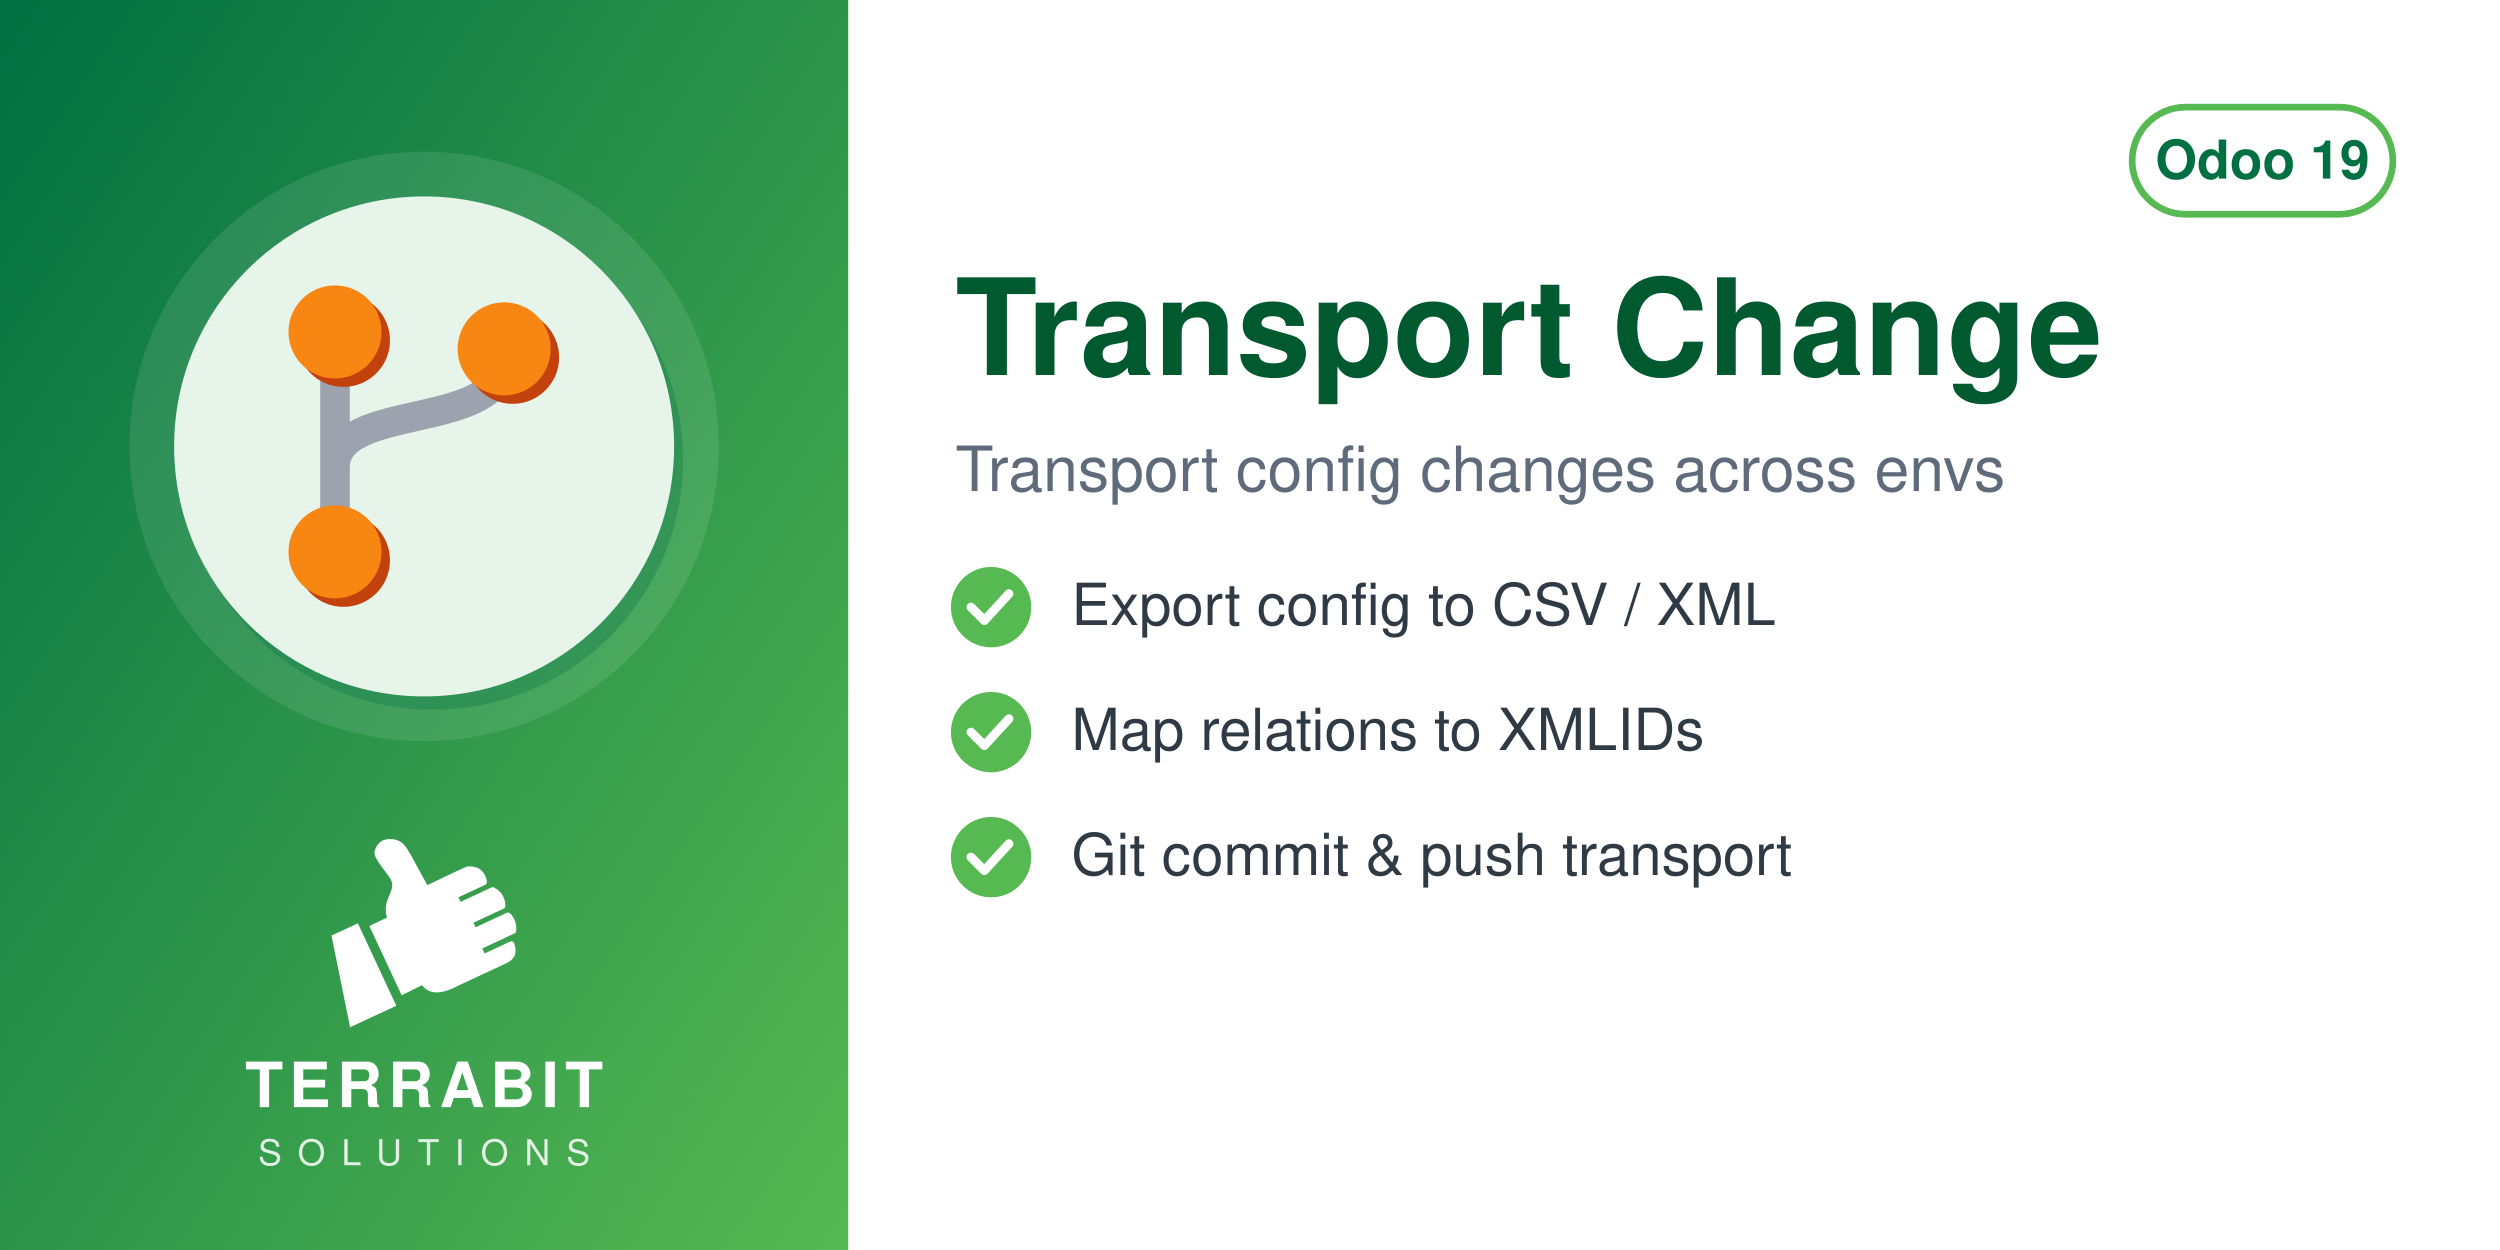
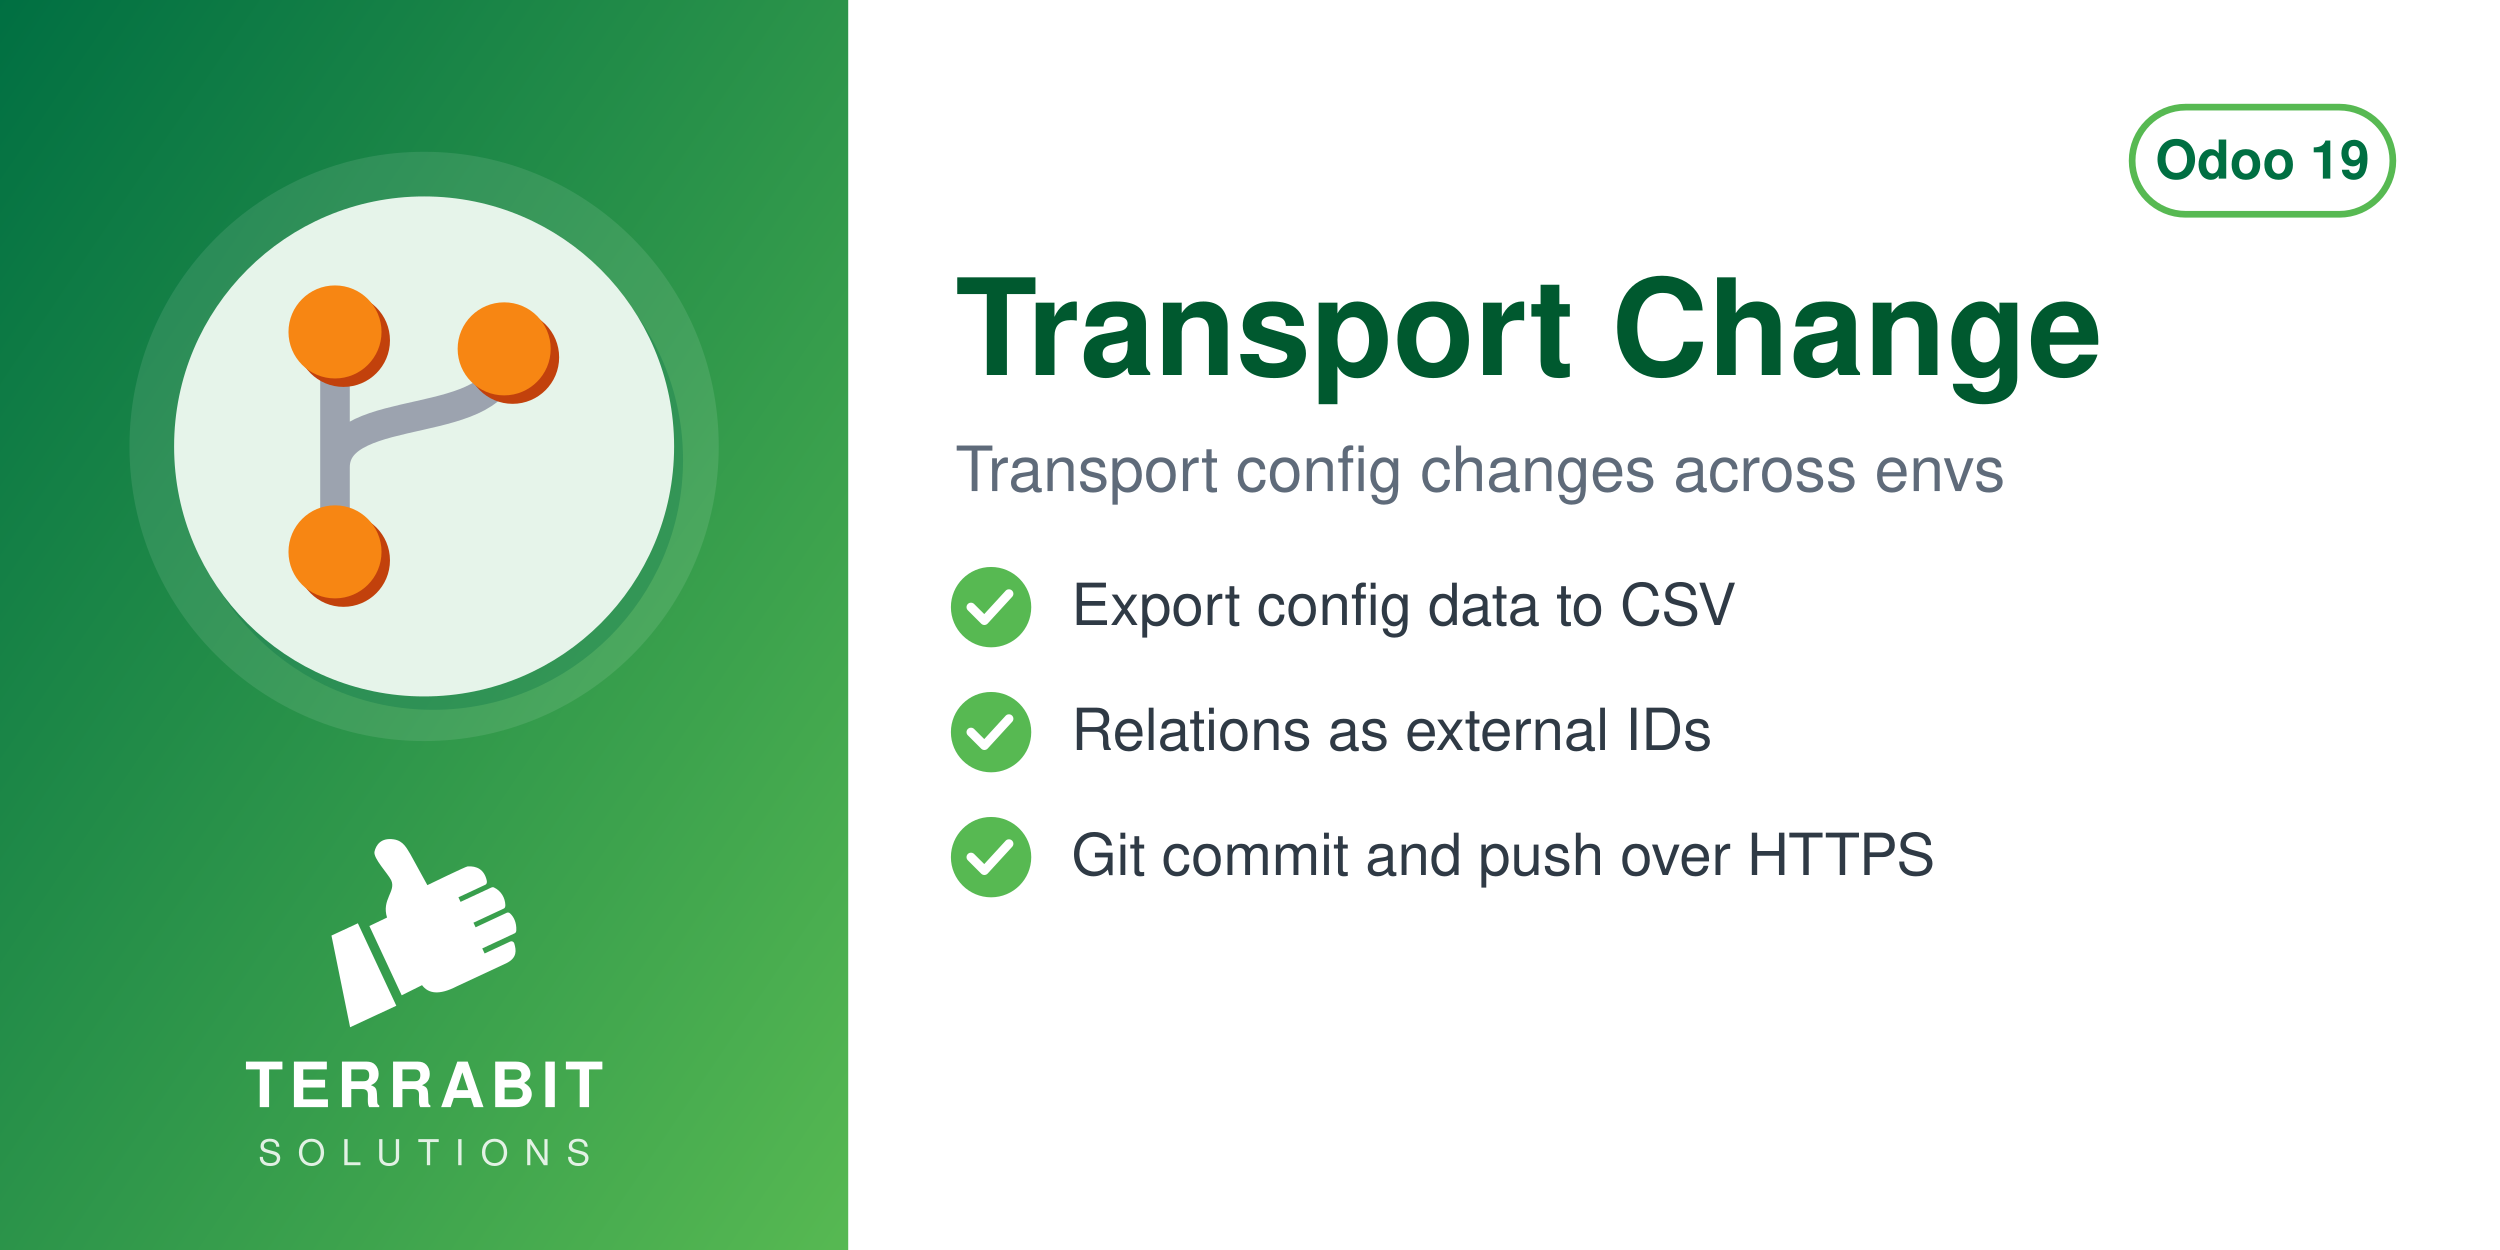
<svg xmlns="http://www.w3.org/2000/svg" width="560" height="280" viewBox="0 0 560 280">
  <defs>
    <linearGradient id="g" x1="0" y1="0" x2="1" y2="1">
      <stop offset="0" stop-color="#006F42" />
      <stop offset="1" stop-color="#57B952" />
    </linearGradient>
  </defs>
  <rect width="560" height="280" fill="#FFFFFF" />
  <rect width="190" height="280" fill="url(#g)" />
  <circle cx="95.0" cy="100" r="66" fill="white" opacity="0.10" />
  <circle cx="97.0" cy="103" r="56" fill="#006F42" opacity="0.30" />
  <circle cx="95.0" cy="100" r="56" fill="#E6F4EA" />
  <svg x="54.0" y="59.0" width="82" height="82" viewBox="0 0 100 100" preserveAspectRatio="xMidYMid meet">
    <g transform="translate(-4.38,-4.38) scale(1.1553)">
      <path d="M26,20 V72 M26,52 C26,36 66,44 66,26" fill="none" stroke="#9CA3AF" stroke-width="7" />
      <g transform="translate(2,2)" fill="#C2410C">
        <circle cx="26" cy="20" r="11" />
      </g>
      <g fill="#F78613">
        <circle cx="26" cy="20" r="11" />
      </g>
      <g transform="translate(2,2)" fill="#C2410C">
        <circle cx="26" cy="72" r="11" />
      </g>
      <g fill="#F78613">
        <circle cx="26" cy="72" r="11" />
      </g>
      <g transform="translate(2,2)" fill="#C2410C">
        <circle cx="66" cy="24" r="11" />
      </g>
      <g fill="#F78613">
        <circle cx="66" cy="24" r="11" />
      </g>
    </g>
  </svg>
  <svg x="72.0" y="186" width="46" height="46" viewBox="4045 2535 3400 3400" preserveAspectRatio="xMidYMid meet">
    <path fill="#FFFFFF" d="M4648.32 4073.59l636.59 1365.17 -765.09 355.96 -308.63 -1517.87 437.13 -203.26zm725.61 1192.32l336.75 -167.88c105.65,140.85 282.69,170.72 576.82,18.8l819.92 -382.33c181.4,-90.13 164.26,-214.57 130.07,-328.43 -4.28,-14.25 -13.68,-24.81 -27.34,-30.7 -13.67,-5.89 -27.61,-5.11 -41.09,1.18l-422.32 196.93 -39.04 -83.72 538.07 -250.91c16.64,-7.76 24.7,-27.69 25.58,-46.04 6.48,-134.33 -44.36,-230.89 -105.84,-285.23 -15.2,-13.44 -35.71,-15.59 -54.12,-7l-513.92 239.64 -35.6 -76.34 506.31 -236.1c17.69,-8.25 22.52,-36.93 21.83,-56.45 -4.1,-117.31 -67.62,-232.74 -187.72,-290.66 -13.94,-6.72 -28.64,-6.36 -42.69,0.19l-511.21 238.38 -35.37 -75.86 448.98 -209.36c20.44,-9.53 25.81,-42.28 21.02,-64.32 -41.02,-189.07 -167.92,-247.8 -318.14,-237.87 -29.39,1.94 -589.86,273.16 -665.95,310.54l-281.84 -513.57c-59.06,-93.13 -112.7,-221.7 -276.47,-245.13 -211.24,-30.22 -291.56,94.38 -316.89,203.13 -25.32,108.75 223.84,365.99 276.05,473.69 85.52,184.27 -161.86,318.11 -68.41,617.99l-292.54 139.94 535.09 1147.51z" />
  </svg>
  <text x="95.0" y="248" text-anchor="middle" font-family="Helvetica,Arial,sans-serif" font-size="14" font-weight="800" letter-spacing="1.4" fill="white">TERRABIT</text>
  <text x="95.0" y="261" text-anchor="middle" font-family="Helvetica,Arial,sans-serif" font-size="8" font-weight="500" letter-spacing="3.6" fill="white" opacity="0.85">SOLUTIONS</text>
  <g>
    <rect x="477.6" y="24" width="58.4" height="24" rx="12" fill="none" stroke="#57B952" stroke-width="1.5" />
    <text x="506.8" y="40" text-anchor="middle" font-family="Helvetica,Arial,sans-serif" font-size="12" font-weight="700" fill="#006F42">Odoo 19</text>
  </g>
  <text x="214" y="84" font-family="Helvetica,Arial,sans-serif" font-size="30" font-weight="700" fill="#00592F">Transport Change</text>
  <text x="214" y="110" font-family="Helvetica,Arial,sans-serif" font-size="14" fill="#5F6B7A">Transport config changes across envs</text>
  <circle cx="222" cy="136" r="9" fill="#57B952" />
  <path d="M217.5 136 l3 3 l5.5 -6" fill="none" stroke="white" stroke-width="2" stroke-linecap="round" stroke-linejoin="round" />
-   <text x="240" y="140" font-family="Helvetica,Arial,sans-serif" font-size="13" fill="#2F3A45">Export config to CSV / XML</text>
+   <text x="240" y="140" font-family="Helvetica,Arial,sans-serif" font-size="13" fill="#2F3A45">Export config data to CSV</text>
  <circle cx="222" cy="164" r="9" fill="#57B952" />
  <path d="M217.5 164 l3 3 l5.5 -6" fill="none" stroke="white" stroke-width="2" stroke-linecap="round" stroke-linejoin="round" />
-   <text x="240" y="168" font-family="Helvetica,Arial,sans-serif" font-size="13" fill="#2F3A45">Map relations to XMLIDs</text>
+   <text x="240" y="168" font-family="Helvetica,Arial,sans-serif" font-size="13" fill="#2F3A45">Relations as external IDs</text>
  <circle cx="222" cy="192" r="9" fill="#57B952" />
  <path d="M217.5 192 l3 3 l5.5 -6" fill="none" stroke="white" stroke-width="2" stroke-linecap="round" stroke-linejoin="round" />
-   <text x="240" y="196" font-family="Helvetica,Arial,sans-serif" font-size="13" fill="#2F3A45">Git commit &amp; push transport</text>
+   <text x="240" y="196" font-family="Helvetica,Arial,sans-serif" font-size="13" fill="#2F3A45">Git commit and push over HTTPS</text>
</svg>
